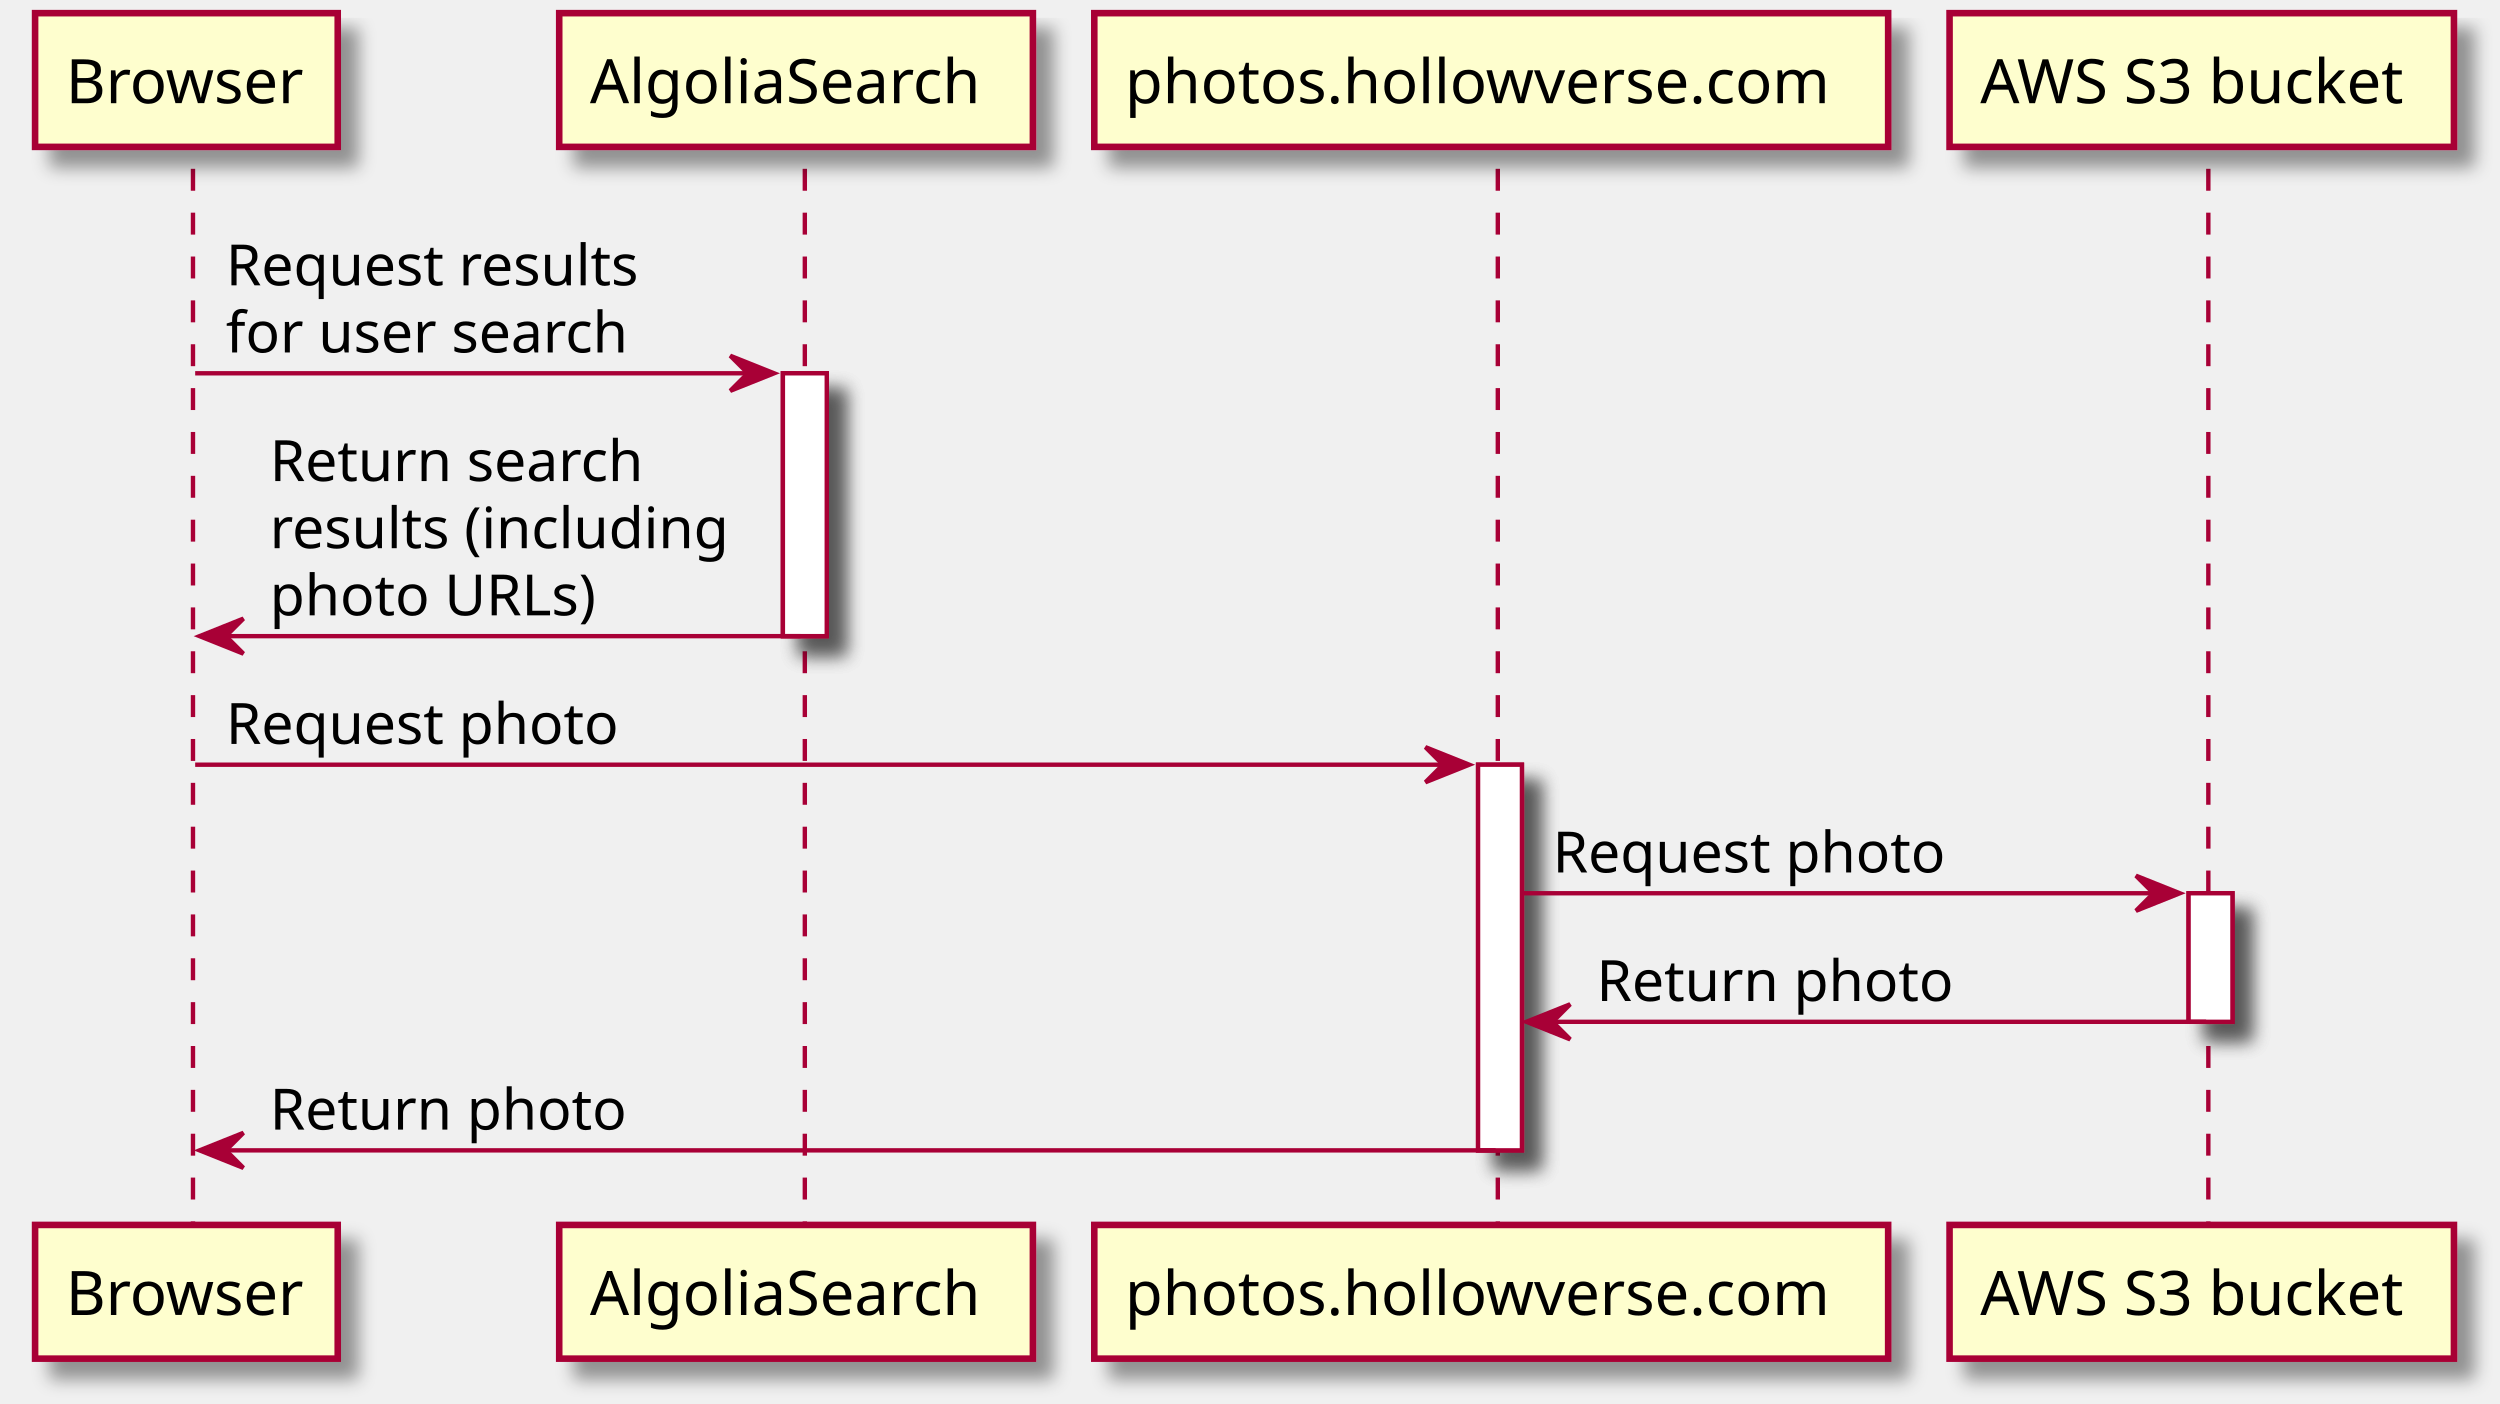
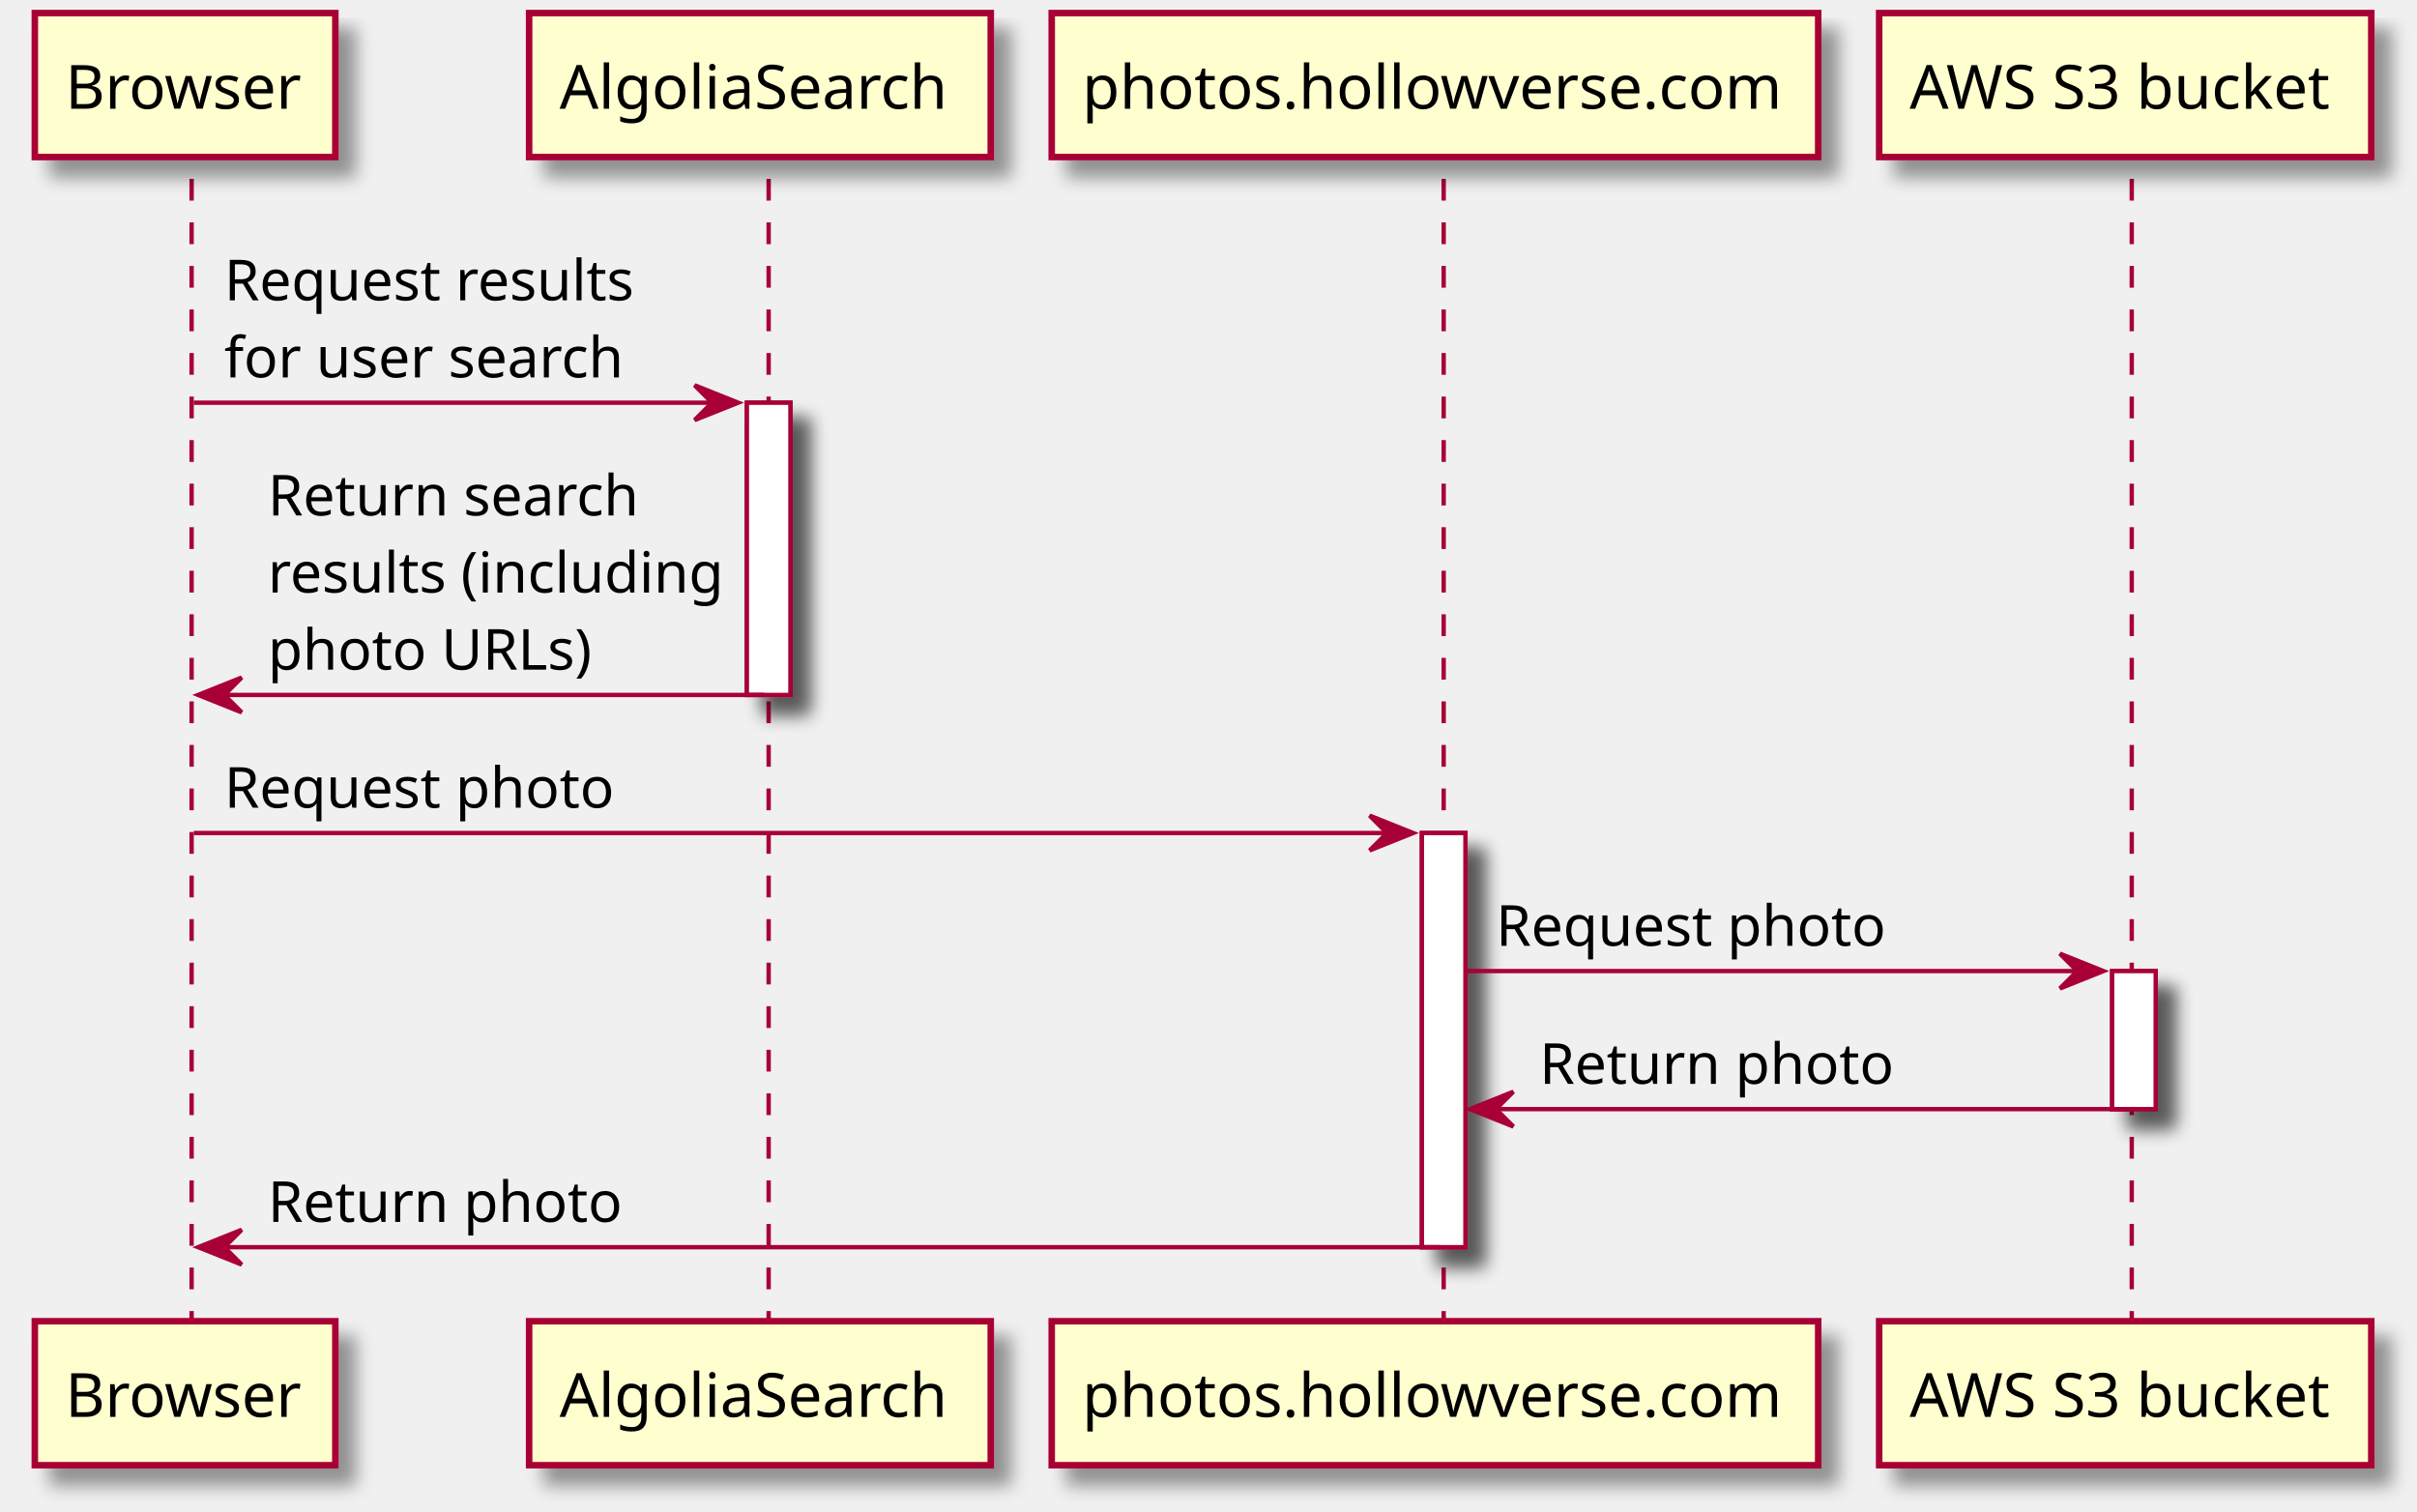
- <svg xmlns="http://www.w3.org/2000/svg" contentScriptType="application/ecmascript" contentStyleType="text/css" height="320px" preserveAspectRatio="none" style="width:570px;height:320px;" version="1.1" viewBox="0 0 570 320" width="570px" zoomAndPan="magnify">
+ <svg xmlns="http://www.w3.org/2000/svg" contentScriptType="application/ecmascript" contentStyleType="text/css" height="347px" preserveAspectRatio="none" style="width:555px;height:347px;" version="1.1" viewBox="0 0 555 347" width="555px" zoomAndPan="magnify">
  <defs>
    <filter height="300%" id="f1kngeakd3womb" width="300%" x="-1" y="-1">
      <feGaussianBlur result="blurOut" stdDeviation="2.0" />
      <feColorMatrix in="blurOut" result="blurOut2" type="matrix" values="0 0 0 0 0 0 0 0 0 0 0 0 0 0 0 0 0 0 .4 0" />
      <feOffset dx="4.0" dy="4.0" in="blurOut2" result="blurOut3" />
      <feBlend in="SourceGraphic" in2="blurOut3" mode="normal" />
    </filter>
  </defs>
  <g>
-     <rect fill="#FFFFFF" filter="url(#f1kngeakd3womb)" height="59.932" style="stroke: #A80036; stroke-width: 1.0;" width="10" x="178.5" y="85.109" />
-     <rect fill="#FFFFFF" filter="url(#f1kngeakd3womb)" height="87.932" style="stroke: #A80036; stroke-width: 1.0;" width="10" x="337" y="174.352" />
-     <rect fill="#FFFFFF" filter="url(#f1kngeakd3womb)" height="29.311" style="stroke: #A80036; stroke-width: 1.0;" width="10" x="499" y="203.662" />
-     <line style="stroke: #A80036; stroke-width: 1.0; stroke-dasharray: 5.0,5.0;" x1="44" x2="44" y1="38.488" y2="280.283" />
-     <line style="stroke: #A80036; stroke-width: 1.0; stroke-dasharray: 5.0,5.0;" x1="183.5" x2="183.5" y1="38.488" y2="280.283" />
-     <line style="stroke: #A80036; stroke-width: 1.0; stroke-dasharray: 5.0,5.0;" x1="341.5" x2="341.5" y1="38.488" y2="280.283" />
-     <line style="stroke: #A80036; stroke-width: 1.0; stroke-dasharray: 5.0,5.0;" x1="503.5" x2="503.5" y1="38.488" y2="280.283" />
-     <rect fill="#FEFECE" filter="url(#f1kngeakd3womb)" height="30.488" style="stroke: #A80036; stroke-width: 1.5;" width="69" x="8" y="3" />
-     <text fill="#000000" font-family="sans-serif" font-size="14" lengthAdjust="spacingAndGlyphs" textLength="55" x="15" y="23.535">Browser</text>
-     <rect fill="#FEFECE" filter="url(#f1kngeakd3womb)" height="30.488" style="stroke: #A80036; stroke-width: 1.5;" width="69" x="8" y="279.283" />
-     <text fill="#000000" font-family="sans-serif" font-size="14" lengthAdjust="spacingAndGlyphs" textLength="55" x="15" y="299.818">Browser</text>
-     <rect fill="#FEFECE" filter="url(#f1kngeakd3womb)" height="30.488" style="stroke: #A80036; stroke-width: 1.5;" width="108" x="127.5" y="3" />
-     <text fill="#000000" font-family="sans-serif" font-size="14" lengthAdjust="spacingAndGlyphs" textLength="94" x="134.5" y="23.535">AlgoliaSearch</text>
-     <rect fill="#FEFECE" filter="url(#f1kngeakd3womb)" height="30.488" style="stroke: #A80036; stroke-width: 1.5;" width="108" x="127.5" y="279.283" />
-     <text fill="#000000" font-family="sans-serif" font-size="14" lengthAdjust="spacingAndGlyphs" textLength="94" x="134.5" y="299.818">AlgoliaSearch</text>
-     <rect fill="#FEFECE" filter="url(#f1kngeakd3womb)" height="30.488" style="stroke: #A80036; stroke-width: 1.5;" width="181" x="249.5" y="3" />
-     <text fill="#000000" font-family="sans-serif" font-size="14" lengthAdjust="spacingAndGlyphs" textLength="167" x="256.5" y="23.535">photos.hollowverse.com</text>
-     <rect fill="#FEFECE" filter="url(#f1kngeakd3womb)" height="30.488" style="stroke: #A80036; stroke-width: 1.5;" width="181" x="249.5" y="279.283" />
-     <text fill="#000000" font-family="sans-serif" font-size="14" lengthAdjust="spacingAndGlyphs" textLength="167" x="256.5" y="299.818">photos.hollowverse.com</text>
-     <rect fill="#FEFECE" filter="url(#f1kngeakd3womb)" height="30.488" style="stroke: #A80036; stroke-width: 1.5;" width="115" x="444.5" y="3" />
-     <text fill="#000000" font-family="sans-serif" font-size="14" lengthAdjust="spacingAndGlyphs" textLength="101" x="451.5" y="23.535">AWS S3 bucket</text>
-     <rect fill="#FEFECE" filter="url(#f1kngeakd3womb)" height="30.488" style="stroke: #A80036; stroke-width: 1.5;" width="115" x="444.5" y="279.283" />
-     <text fill="#000000" font-family="sans-serif" font-size="14" lengthAdjust="spacingAndGlyphs" textLength="101" x="451.5" y="299.818">AWS S3 bucket</text>
-     <rect fill="#FFFFFF" filter="url(#f1kngeakd3womb)" height="59.932" style="stroke: #A80036; stroke-width: 1.0;" width="10" x="178.5" y="85.109" />
-     <rect fill="#FFFFFF" filter="url(#f1kngeakd3womb)" height="87.932" style="stroke: #A80036; stroke-width: 1.0;" width="10" x="337" y="174.352" />
-     <rect fill="#FFFFFF" filter="url(#f1kngeakd3womb)" height="29.311" style="stroke: #A80036; stroke-width: 1.0;" width="10" x="499" y="203.662" />
-     <polygon fill="#A80036" points="166.5,81.109,176.5,85.109,166.5,89.109,170.5,85.109" style="stroke: #A80036; stroke-width: 1.0;" />
-     <line style="stroke: #A80036; stroke-width: 1.0;" x1="44.5" x2="172.5" y1="85.109" y2="85.109" />
-     <text fill="#000000" font-family="sans-serif" font-size="13" lengthAdjust="spacingAndGlyphs" textLength="97" x="51.5" y="65.057">Request results</text>
-     <text fill="#000000" font-family="sans-serif" font-size="13" lengthAdjust="spacingAndGlyphs" textLength="94" x="51.5" y="80.367">for user search</text>
-     <polygon fill="#A80036" points="55.5,141.041,45.5,145.041,55.5,149.041,51.5,145.041" style="stroke: #A80036; stroke-width: 1.0;" />
-     <line style="stroke: #A80036; stroke-width: 1.0;" x1="49.5" x2="182.5" y1="145.041" y2="145.041" />
-     <text fill="#000000" font-family="sans-serif" font-size="13" lengthAdjust="spacingAndGlyphs" textLength="86" x="61.5" y="109.678">Return search</text>
-     <text fill="#000000" font-family="sans-serif" font-size="13" lengthAdjust="spacingAndGlyphs" textLength="110" x="61.5" y="124.988">results (including</text>
-     <text fill="#000000" font-family="sans-serif" font-size="13" lengthAdjust="spacingAndGlyphs" textLength="76" x="61.5" y="140.299">photo URLs)</text>
-     <polygon fill="#A80036" points="325,170.352,335,174.352,325,178.352,329,174.352" style="stroke: #A80036; stroke-width: 1.0;" />
-     <line style="stroke: #A80036; stroke-width: 1.0;" x1="44.5" x2="331" y1="174.352" y2="174.352" />
-     <text fill="#000000" font-family="sans-serif" font-size="13" lengthAdjust="spacingAndGlyphs" textLength="91" x="51.5" y="169.609">Request photo</text>
-     <polygon fill="#A80036" points="487,199.662,497,203.662,487,207.662,491,203.662" style="stroke: #A80036; stroke-width: 1.0;" />
-     <line style="stroke: #A80036; stroke-width: 1.0;" x1="347" x2="493" y1="203.662" y2="203.662" />
-     <text fill="#000000" font-family="sans-serif" font-size="13" lengthAdjust="spacingAndGlyphs" textLength="91" x="354" y="198.92">Request photo</text>
-     <polygon fill="#A80036" points="358,228.973,348,232.973,358,236.973,354,232.973" style="stroke: #A80036; stroke-width: 1.0;" />
-     <line style="stroke: #A80036; stroke-width: 1.0;" x1="352" x2="503" y1="232.973" y2="232.973" />
-     <text fill="#000000" font-family="sans-serif" font-size="13" lengthAdjust="spacingAndGlyphs" textLength="82" x="364" y="228.231">Return photo</text>
-     <polygon fill="#A80036" points="55.5,258.283,45.5,262.283,55.5,266.283,51.5,262.283" style="stroke: #A80036; stroke-width: 1.0;" />
-     <line style="stroke: #A80036; stroke-width: 1.0;" x1="49.5" x2="341" y1="262.283" y2="262.283" />
-     <text fill="#000000" font-family="sans-serif" font-size="13" lengthAdjust="spacingAndGlyphs" textLength="82" x="61.5" y="257.541">Return photo</text>
+     <rect fill="#FFFFFF" filter="url(#f1kngeakd3womb)" height="67.111" style="stroke: #A80036; stroke-width: 1.0;" width="10" x="171.5" y="92.473" />
+     <rect fill="#FFFFFF" filter="url(#f1kngeakd3womb)" height="95.111" style="stroke: #A80036; stroke-width: 1.0;" width="10" x="326.5" y="191.287" />
+     <rect fill="#FFFFFF" filter="url(#f1kngeakd3womb)" height="31.704" style="stroke: #A80036; stroke-width: 1.0;" width="10" x="485" y="222.991" />
+     <line style="stroke: #A80036; stroke-width: 1.0; stroke-dasharray: 5.0,5.0;" x1="44" x2="44" y1="41.065" y2="304.398" />
+     <line style="stroke: #A80036; stroke-width: 1.0; stroke-dasharray: 5.0,5.0;" x1="176.5" x2="176.5" y1="41.065" y2="304.398" />
+     <line style="stroke: #A80036; stroke-width: 1.0; stroke-dasharray: 5.0,5.0;" x1="331.5" x2="331.5" y1="41.065" y2="304.398" />
+     <line style="stroke: #A80036; stroke-width: 1.0; stroke-dasharray: 5.0,5.0;" x1="489.5" x2="489.5" y1="41.065" y2="304.398" />
+     <rect fill="#FEFECE" filter="url(#f1kngeakd3womb)" height="33.065" style="stroke: #A80036; stroke-width: 1.5;" width="69" x="8" y="3" />
+     <text fill="#000000" font-family="sans-serif" font-size="14" lengthAdjust="spacingAndGlyphs" textLength="55" x="15" y="24.964">Browser</text>
+     <rect fill="#FEFECE" filter="url(#f1kngeakd3womb)" height="33.065" style="stroke: #A80036; stroke-width: 1.5;" width="69" x="8" y="303.398" />
+     <text fill="#000000" font-family="sans-serif" font-size="14" lengthAdjust="spacingAndGlyphs" textLength="55" x="15" y="325.362">Browser</text>
+     <rect fill="#FEFECE" filter="url(#f1kngeakd3womb)" height="33.065" style="stroke: #A80036; stroke-width: 1.5;" width="106" x="121.5" y="3" />
+     <text fill="#000000" font-family="sans-serif" font-size="14" lengthAdjust="spacingAndGlyphs" textLength="92" x="128.5" y="24.964">AlgoliaSearch</text>
+     <rect fill="#FEFECE" filter="url(#f1kngeakd3womb)" height="33.065" style="stroke: #A80036; stroke-width: 1.5;" width="106" x="121.5" y="303.398" />
+     <text fill="#000000" font-family="sans-serif" font-size="14" lengthAdjust="spacingAndGlyphs" textLength="92" x="128.5" y="325.362">AlgoliaSearch</text>
+     <rect fill="#FEFECE" filter="url(#f1kngeakd3womb)" height="33.065" style="stroke: #A80036; stroke-width: 1.5;" width="176" x="241.5" y="3" />
+     <text fill="#000000" font-family="sans-serif" font-size="14" lengthAdjust="spacingAndGlyphs" textLength="162" x="248.5" y="24.964">photos.hollowverse.com</text>
+     <rect fill="#FEFECE" filter="url(#f1kngeakd3womb)" height="33.065" style="stroke: #A80036; stroke-width: 1.5;" width="176" x="241.5" y="303.398" />
+     <text fill="#000000" font-family="sans-serif" font-size="14" lengthAdjust="spacingAndGlyphs" textLength="162" x="248.5" y="325.362">photos.hollowverse.com</text>
+     <rect fill="#FEFECE" filter="url(#f1kngeakd3womb)" height="33.065" style="stroke: #A80036; stroke-width: 1.5;" width="113" x="431.5" y="3" />
+     <text fill="#000000" font-family="sans-serif" font-size="14" lengthAdjust="spacingAndGlyphs" textLength="99" x="438.5" y="24.964">AWS S3 bucket</text>
+     <rect fill="#FEFECE" filter="url(#f1kngeakd3womb)" height="33.065" style="stroke: #A80036; stroke-width: 1.5;" width="113" x="431.5" y="303.398" />
+     <text fill="#000000" font-family="sans-serif" font-size="14" lengthAdjust="spacingAndGlyphs" textLength="99" x="438.5" y="325.362">AWS S3 bucket</text>
+     <rect fill="#FFFFFF" filter="url(#f1kngeakd3womb)" height="67.111" style="stroke: #A80036; stroke-width: 1.0;" width="10" x="171.5" y="92.473" />
+     <rect fill="#FFFFFF" filter="url(#f1kngeakd3womb)" height="95.111" style="stroke: #A80036; stroke-width: 1.0;" width="10" x="326.5" y="191.287" />
+     <rect fill="#FFFFFF" filter="url(#f1kngeakd3womb)" height="31.704" style="stroke: #A80036; stroke-width: 1.0;" width="10" x="485" y="222.991" />
+     <polygon fill="#A80036" points="159.5,88.473,169.5,92.473,159.5,96.473,163.5,92.473" style="stroke: #A80036; stroke-width: 1.0;" />
+     <line style="stroke: #A80036; stroke-width: 1.0;" x1="44.5" x2="165.5" y1="92.473" y2="92.473" />
+     <text fill="#000000" font-family="sans-serif" font-size="13" lengthAdjust="spacingAndGlyphs" textLength="92" x="51.5" y="68.96">Request results</text>
+     <text fill="#000000" font-family="sans-serif" font-size="13" lengthAdjust="spacingAndGlyphs" textLength="88" x="51.5" y="86.664">for user search</text>
+     <polygon fill="#A80036" points="55.5,155.583,45.5,159.583,55.5,163.583,51.5,159.583" style="stroke: #A80036; stroke-width: 1.0;" />
+     <line style="stroke: #A80036; stroke-width: 1.0;" x1="49.5" x2="175.5" y1="159.583" y2="159.583" />
+     <text fill="#000000" font-family="sans-serif" font-size="13" lengthAdjust="spacingAndGlyphs" textLength="83" x="61.5" y="118.368">Return search</text>
+     <text fill="#000000" font-family="sans-serif" font-size="13" lengthAdjust="spacingAndGlyphs" textLength="103" x="61.5" y="136.071">results (including</text>
+     <text fill="#000000" font-family="sans-serif" font-size="13" lengthAdjust="spacingAndGlyphs" textLength="76" x="61.5" y="153.775">photo URLs)</text>
+     <polygon fill="#A80036" points="314.5,187.287,324.5,191.287,314.5,195.287,318.5,191.287" style="stroke: #A80036; stroke-width: 1.0;" />
+     <line style="stroke: #A80036; stroke-width: 1.0;" x1="44.5" x2="320.5" y1="191.287" y2="191.287" />
+     <text fill="#000000" font-family="sans-serif" font-size="13" lengthAdjust="spacingAndGlyphs" textLength="89" x="51.5" y="185.478">Request photo</text>
+     <polygon fill="#A80036" points="473,218.991,483,222.991,473,226.991,477,222.991" style="stroke: #A80036; stroke-width: 1.0;" />
+     <line style="stroke: #A80036; stroke-width: 1.0;" x1="336.5" x2="479" y1="222.991" y2="222.991" />
+     <text fill="#000000" font-family="sans-serif" font-size="13" lengthAdjust="spacingAndGlyphs" textLength="89" x="343.5" y="217.182">Request photo</text>
+     <polygon fill="#A80036" points="347.5,250.694,337.5,254.694,347.5,258.694,343.5,254.694" style="stroke: #A80036; stroke-width: 1.0;" />
+     <line style="stroke: #A80036; stroke-width: 1.0;" x1="341.5" x2="489" y1="254.694" y2="254.694" />
+     <text fill="#000000" font-family="sans-serif" font-size="13" lengthAdjust="spacingAndGlyphs" textLength="81" x="353.5" y="248.886">Return photo</text>
+     <polygon fill="#A80036" points="55.5,282.398,45.5,286.398,55.5,290.398,51.5,286.398" style="stroke: #A80036; stroke-width: 1.0;" />
+     <line style="stroke: #A80036; stroke-width: 1.0;" x1="49.5" x2="330.5" y1="286.398" y2="286.398" />
+     <text fill="#000000" font-family="sans-serif" font-size="13" lengthAdjust="spacingAndGlyphs" textLength="81" x="61.5" y="280.589">Return photo</text>
  </g>
</svg>
